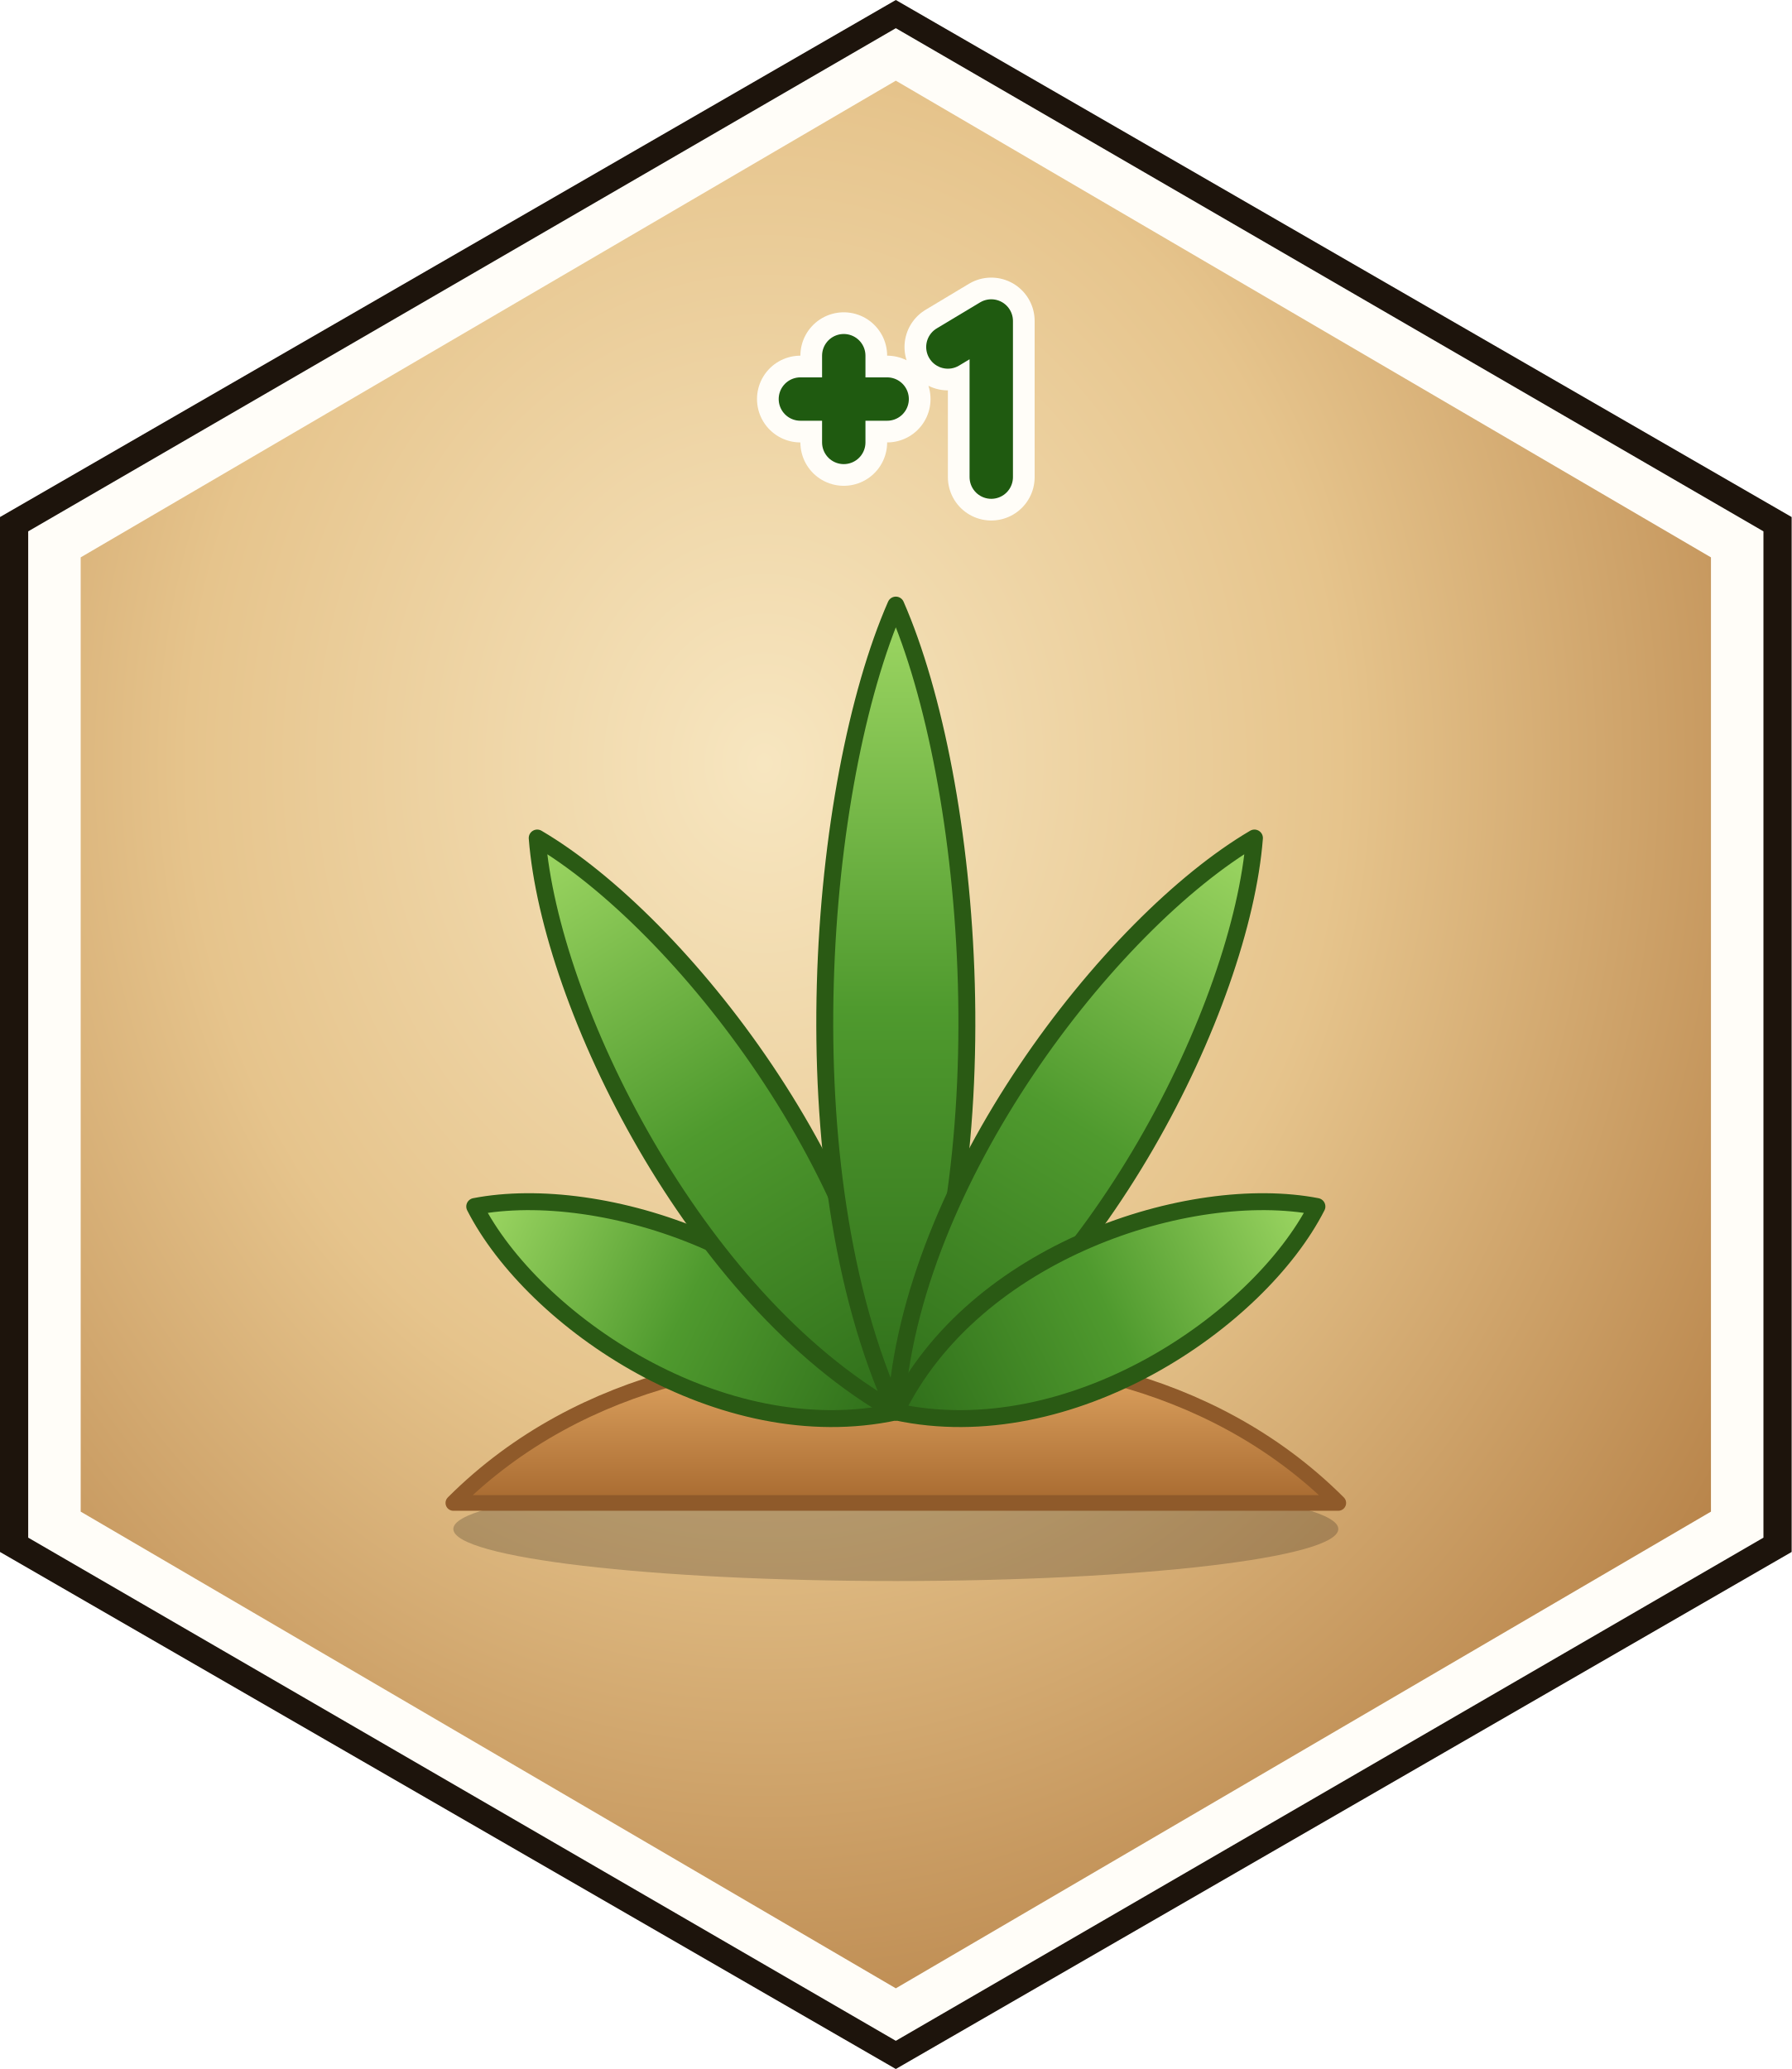
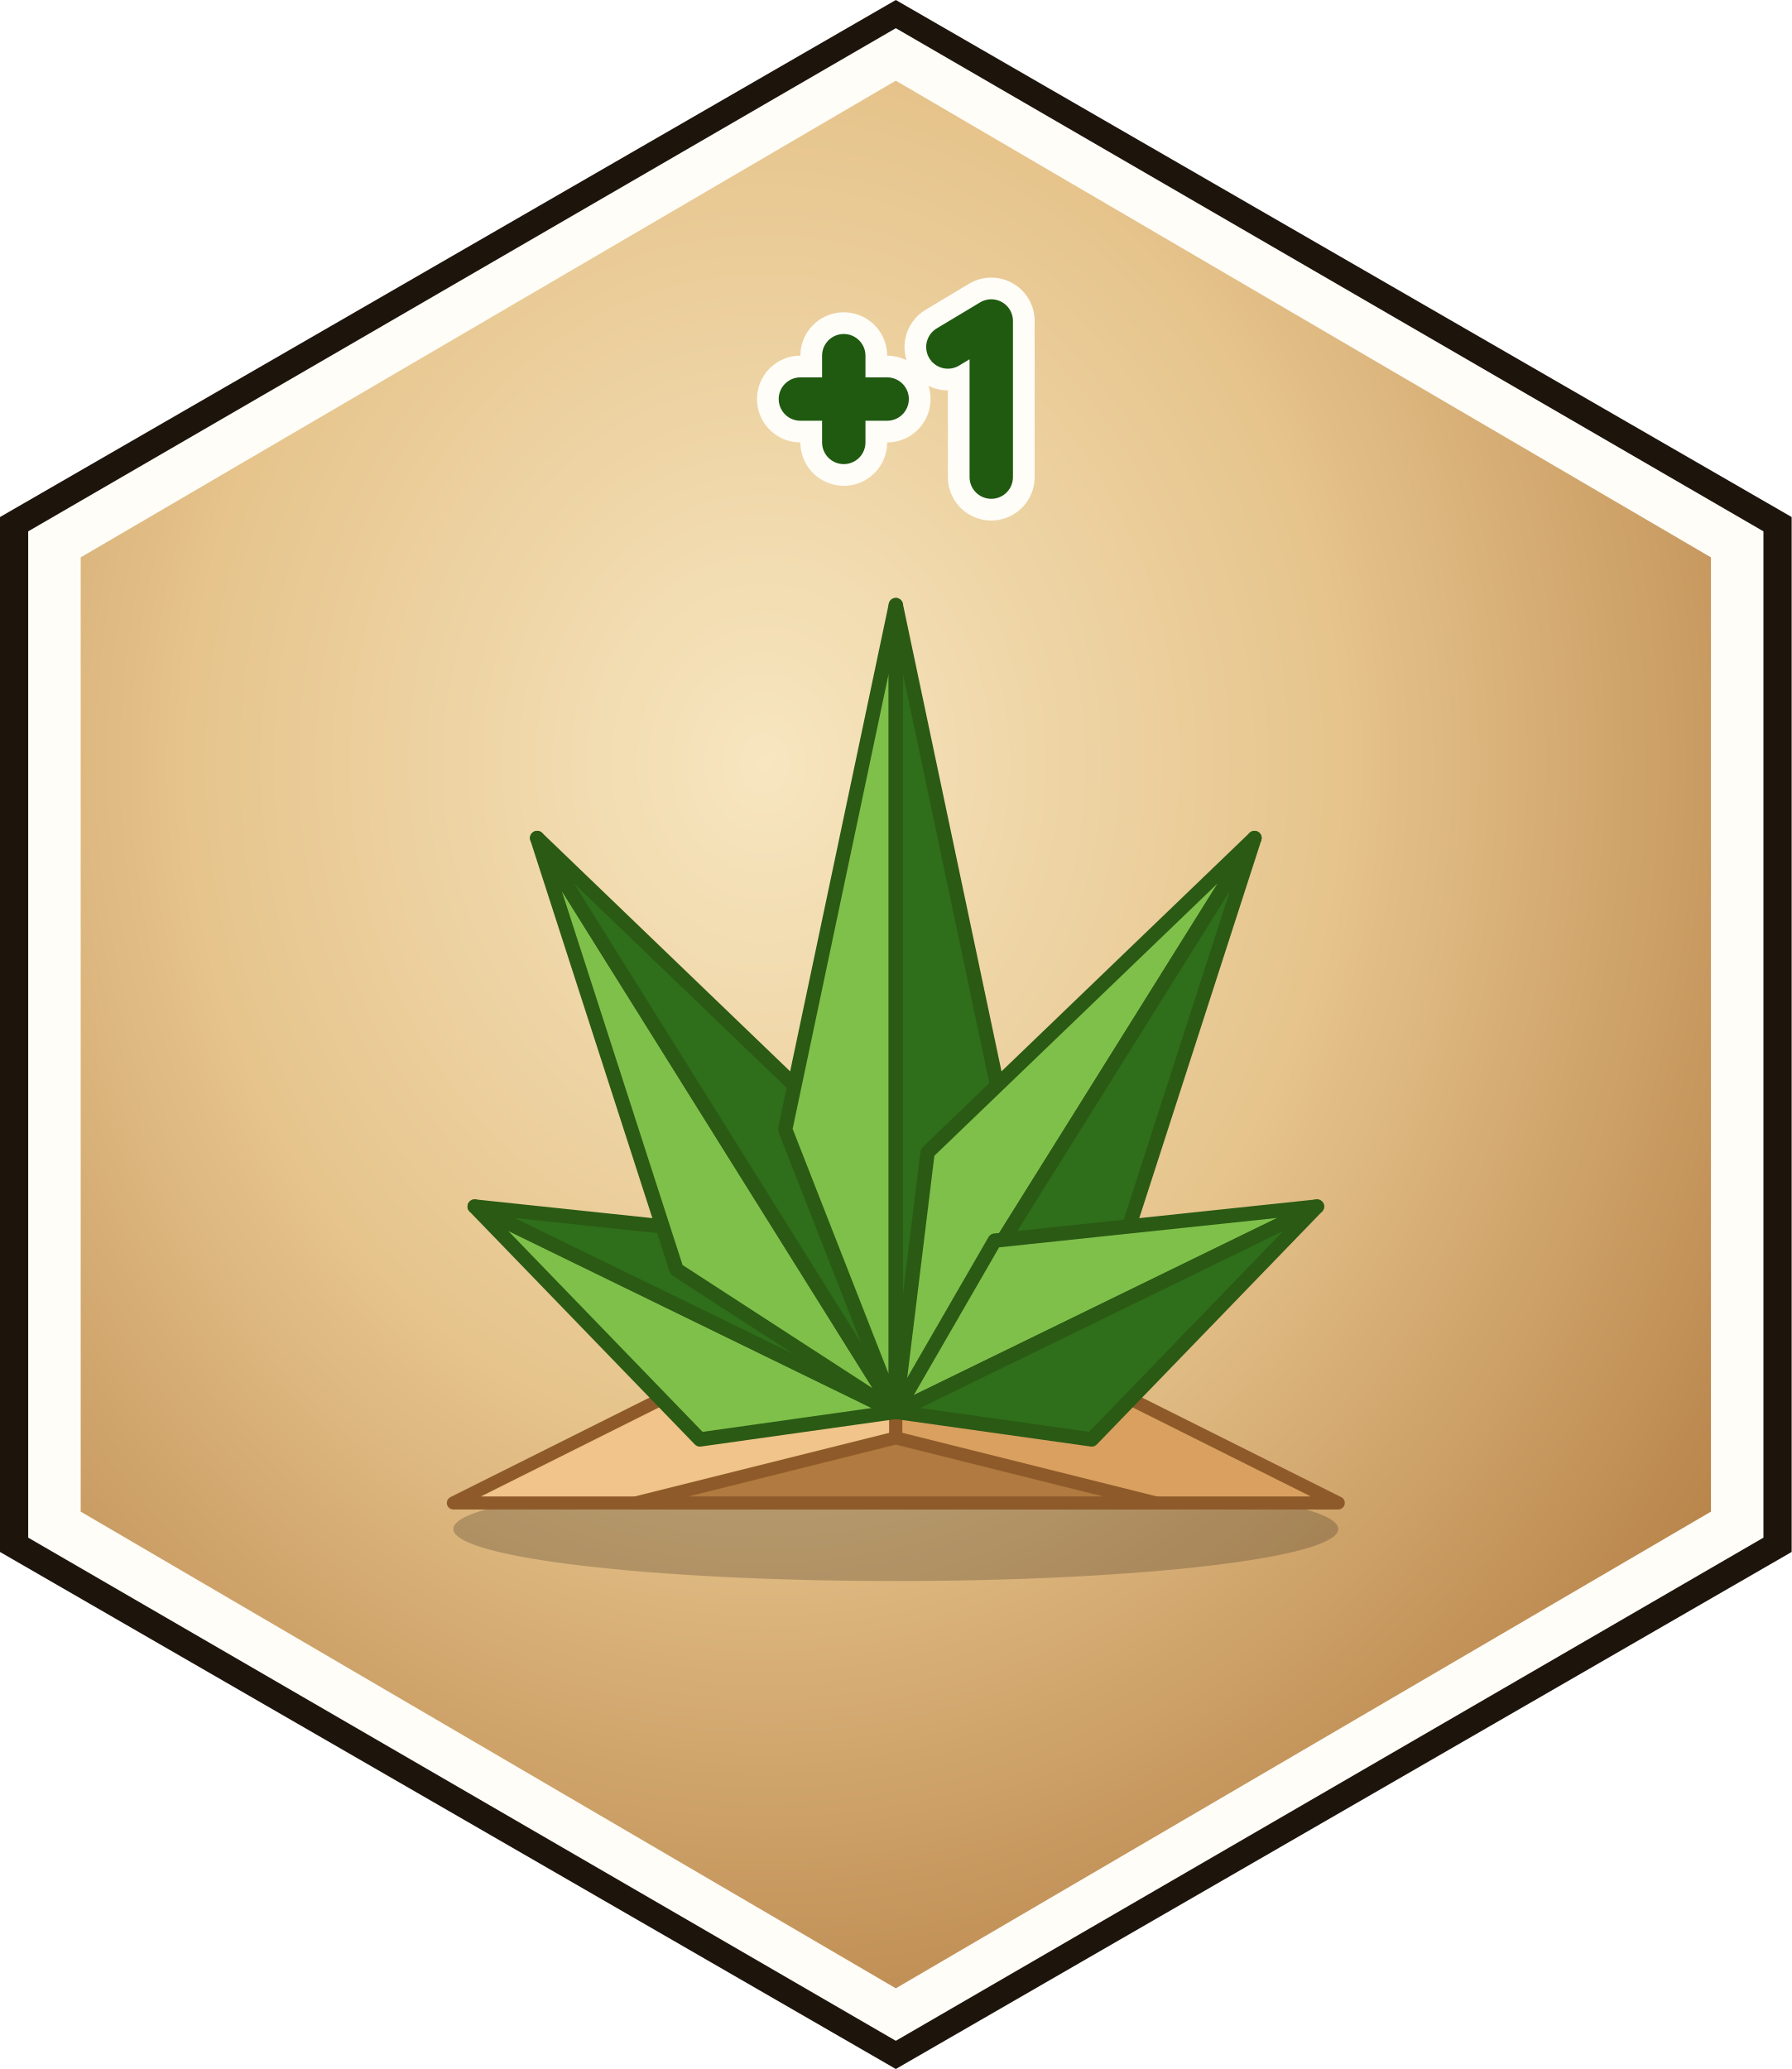
<svg xmlns="http://www.w3.org/2000/svg" viewBox="0 0 413 477" width="413" height="477">
  <defs>
    <radialGradient id="p0" cx="42%" cy="36%" r="70%">
      <stop offset="0.00" stop-color="#f7e6c0" />
      <stop offset="0.50" stop-color="#e6c48c" />
      <stop offset="1.00" stop-color="#b8844a" />
    </radialGradient>
    <clipPath id="hexclip0_0">
      <polygon points="206.5,18.6 394.4,128.5 394.4,348.5 206.5,458.4 18.6,348.5 18.6,128.5" />
    </clipPath>
-     <linearGradient id="p2" x1="0" y1="0" x2="0" y2="1">
-       <stop offset="0.00" stop-color="#9fd864" />
-       <stop offset="0.50" stop-color="#4f9a2e" />
-       <stop offset="1.00" stop-color="#2f6e1a" />
-     </linearGradient>
-     <linearGradient id="p3" x1="0" y1="0" x2="0" y2="1">
-       <stop offset="0.00" stop-color="#e2a864" />
-       <stop offset="1.00" stop-color="#a86a30" />
-     </linearGradient>
  </defs>
  <polygon points="206.5,0.0 413.0,119.2 413.0,357.8 206.5,477.0 0.0,357.8 0.0,119.2" fill="#1d140c" />
  <polygon points="206.5,6.5 406.5,122.5 406.5,354.5 206.5,470.5 6.5,354.5 6.5,122.5" fill="#fffdf8" />
  <polygon points="206.5,18.6 394.4,128.5 394.4,348.5 206.5,458.4 18.6,348.5 18.6,128.5" fill="url(#p0)" />
  <g transform="translate(56.5,88.5) scale(3)">
    <ellipse cx="50" cy="88" rx="34" ry="4" fill="#000" opacity=".2" />
-     <path d="M16 86C26 76 40 74 50 75C60 74 74 76 84 86Z" fill="url(#p3)" stroke="#8f5a2a" stroke-width="1.2" stroke-linejoin="round" />
-     <path transform="translate(50 79) rotate(-64)" d="M0 0C8.5 -10.8 5.95 -28.1 0 -36C-5.95 -28.1 -8.5 -10.8 0 0Z" fill="url(#p2)" stroke="#2a5a14" stroke-width="1.3" stroke-linejoin="round" />
-     <path transform="translate(50 79) rotate(-32)" d="M0 0C8.5 -15.6 5.95 -40.6 0 -52C-5.95 -40.6 -8.5 -15.6 0 0Z" fill="url(#p2)" stroke="#2a5a14" stroke-width="1.3" stroke-linejoin="round" />
-     <path transform="translate(50 79) rotate(0)" d="M0 0C8.5 -18.6 5.95 -48.4 0 -62C-5.95 -48.4 -8.5 -18.6 0 0Z" fill="url(#p2)" stroke="#2a5a14" stroke-width="1.3" stroke-linejoin="round" />
-     <path transform="translate(50 79) rotate(32)" d="M0 0C8.5 -15.6 5.95 -40.6 0 -52C-5.95 -40.6 -8.5 -15.6 0 0Z" fill="url(#p2)" stroke="#2a5a14" stroke-width="1.3" stroke-linejoin="round" />
-     <path transform="translate(50 79) rotate(64)" d="M0 0C8.5 -10.8 5.95 -28.1 0 -36C-5.95 -28.1 -8.5 -10.8 0 0Z" fill="url(#p2)" stroke="#2a5a14" stroke-width="1.3" stroke-linejoin="round" />
+     <polygon points="16.00,86.00 34.00,77.00 50.00,75.00 50.00,86.00" fill="#f0c48a" stroke="#8f5a2a" stroke-width="1" stroke-linejoin="round" />
+     <polygon points="50.00,75.00 66.00,77.00 84.00,86.00 50.00,86.00" fill="#d9a060" stroke="#8f5a2a" stroke-width="1" stroke-linejoin="round" />
+     <polygon points="30.00,86.00 50.00,81.00 70.00,86.00" fill="#b07a40" stroke="#8f5a2a" stroke-width="1" stroke-linejoin="round" />
+     <polygon points="50.00,79.00 34.95,81.12 17.64,63.22" fill="#7fc04a" stroke="#2a5a14" stroke-width="1.1" stroke-linejoin="round" />
+     <polygon points="50.00,79.00 17.64,63.22 42.40,65.84" fill="#2f6e1a" stroke="#2a5a14" stroke-width="1.1" stroke-linejoin="round" />
+     <polygon points="50.00,79.00 33.15,68.07 22.44,34.90" fill="#7fc04a" stroke="#2a5a14" stroke-width="1.1" stroke-linejoin="round" />
+     <polygon points="50.00,79.00 22.44,34.90 47.56,59.06" fill="#2f6e1a" stroke="#2a5a14" stroke-width="1.1" stroke-linejoin="round" />
+     <polygon points="50.00,79.00 41.50,57.30 50.00,17.00" fill="#7fc04a" stroke="#2a5a14" stroke-width="1.1" stroke-linejoin="round" />
+     <polygon points="50.00,79.00 50.00,17.00 58.50,57.30" fill="#2f6e1a" stroke="#2a5a14" stroke-width="1.1" stroke-linejoin="round" />
+     <polygon points="50.00,79.00 52.44,59.06 77.56,34.90" fill="#7fc04a" stroke="#2a5a14" stroke-width="1.1" stroke-linejoin="round" />
+     <polygon points="50.00,79.00 77.56,34.90 66.85,68.07" fill="#2f6e1a" stroke="#2a5a14" stroke-width="1.1" stroke-linejoin="round" />
+     <polygon points="50.00,79.00 57.60,65.84 82.36,63.22" fill="#7fc04a" stroke="#2a5a14" stroke-width="1.1" stroke-linejoin="round" />
+     <polygon points="50.00,79.00 82.36,63.22 65.05,81.12" fill="#2f6e1a" stroke="#2a5a14" stroke-width="1.1" stroke-linejoin="round" />
  </g>
  <path transform="translate(160.5 42.0) scale(1)" d="M24 50H44M34 40V60M58 38L68 32V68" fill="none" stroke="#fffdf8" stroke-width="20" stroke-linecap="round" stroke-linejoin="round" />
  <path transform="translate(160.5 42.0) scale(1)" d="M24 50H44M34 40V60M58 38L68 32V68" fill="none" stroke="#1f5a10" stroke-width="10" stroke-linecap="round" stroke-linejoin="round" />
</svg>
